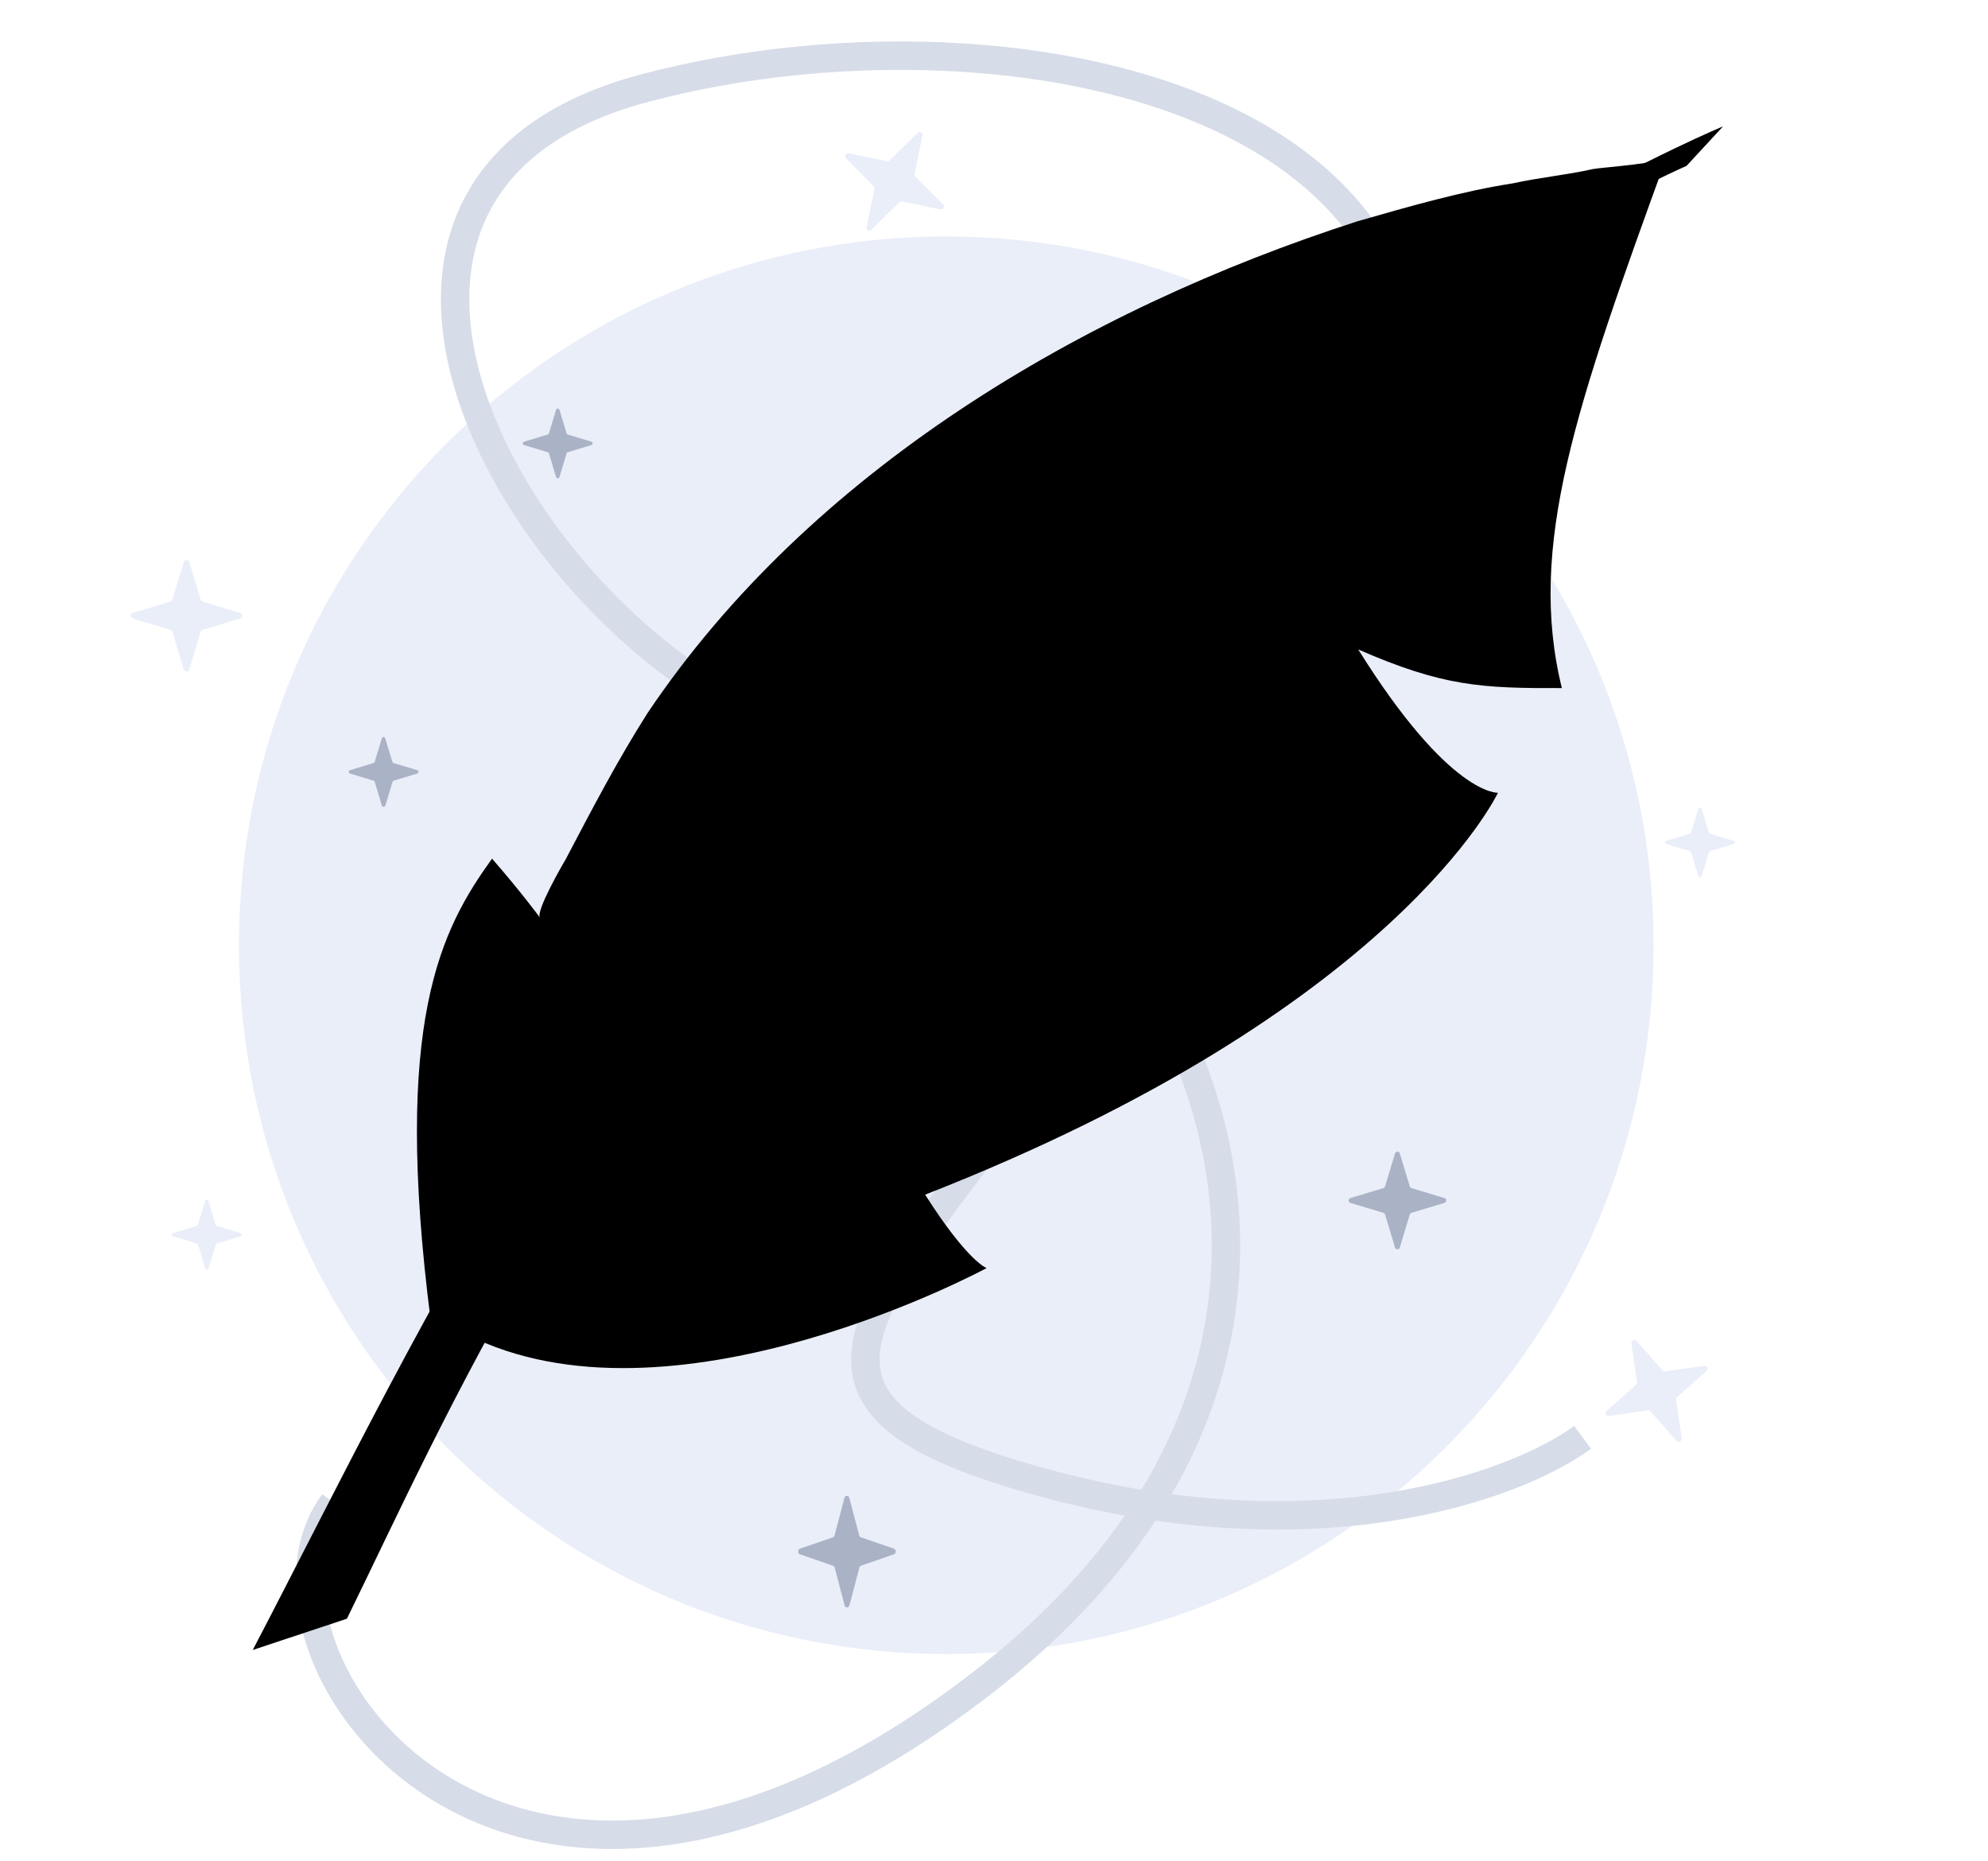
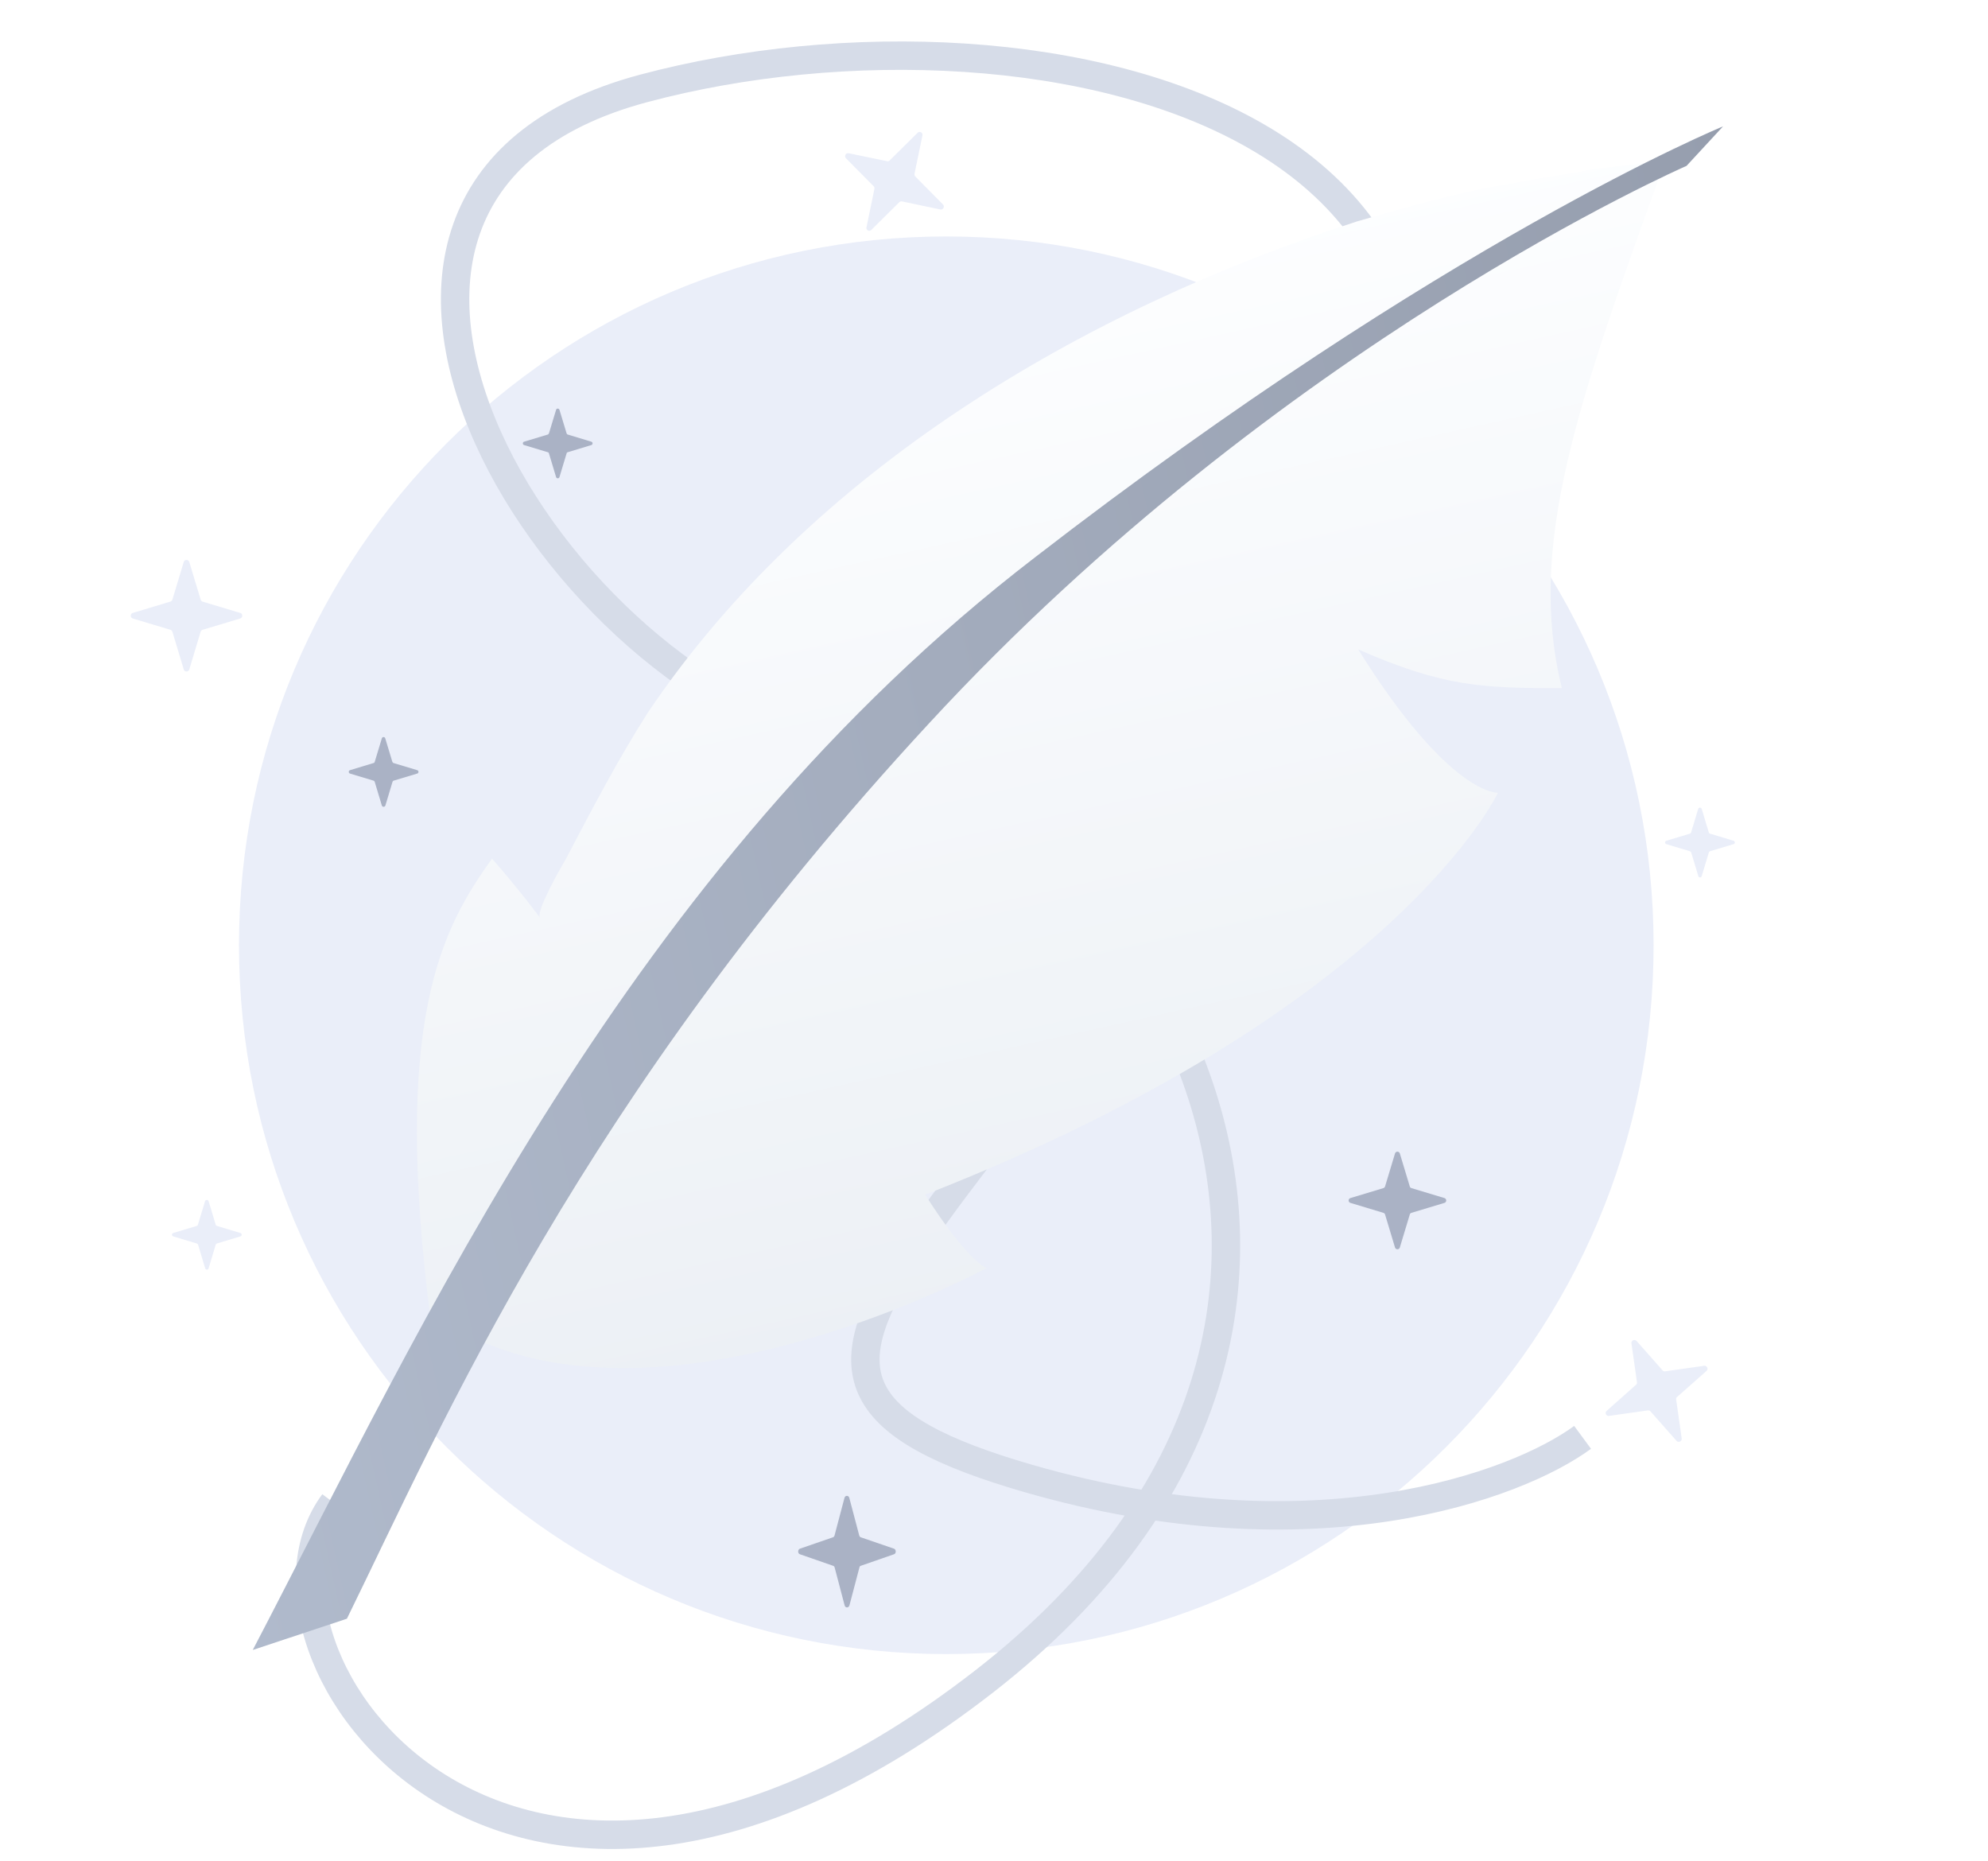
<svg xmlns="http://www.w3.org/2000/svg" viewBox="0 0 140 131">
+   <defs>
+     <linearGradient id="g1" gradientUnits="userSpaceOnUse" x1="66.74" y1="19.99" x2="82.15" y2="89.59">
+       <stop offset="0" stop-color="#fdfeff" stop-opacity="1" />
+       <stop offset="1" stop-color="#ecf0f5" stop-opacity="1" />
+     </linearGradient>
+     <linearGradient id="g2" gradientUnits="userSpaceOnUse" x1="8.85" y1="75.99" x2="130.26" y2="49.12">
+       <stop offset="0" stop-color="#b0bacc" stop-opacity="1" />
+       <stop offset="1" stop-color="#969eae" stop-opacity="1" />
+     </linearGradient>
+   </defs>
  <path d="M66.64,116.47C94.15,116.47 116.45,94.17 116.45,66.56C116.45,38.95 94.05,16.65 66.64,16.65C39.13,16.65 16.83,38.95 16.83,66.56C16.83,94.17 39.13,116.47 66.64,116.47Z" transform="matrix(1 0 0 1 0 0)" fill="#eaeef9" fill-opacity="1" />
-   <path d="M23.5,105.81C15.75,116.23 35.61,144.57 69.29,118.41C102.97,92.24 79.71,56.14 59.6,52.51C39.49,48.87 17.2,13.75 45.31,6.23C73.41,-1.28 116.78,8.66 92.31,48.63C67.84,88.61 47.24,96.84 72.44,104.11C92.6,109.93 106.84,104.6 111.45,101.21" transform="matrix(1 0 0 1 0 0)" fill="#000000" fill-opacity="0" stroke="#d6dce8" stroke-width="2" stroke-opacity="1" />
-   <path d="M30.34,93.05C27.61,71.83 31.09,65.42 34.65,60.46C36.63,62.72 38.03,64.62 38.03,64.62C37.69,64.2 39.64,60.83 39.82,60.54C41.72,56.93 43.44,53.61 45.62,50.18C57.07,33.18 76.14,21.85 95.6,15.58C99.29,14.52 102.98,13.46 106.54,12.91C108.4,12.5 110.33,12.32 112.2,11.9C112.67,11.8 117.5,11.47 117.39,11C110.99,28.6 107.53,38.44 109.99,48.45C104.35,48.47 101.62,48.34 95.65,45.73C102.11,56.08 105.49,55.82 105.49,55.82C105.49,55.82 98.33,71.14 65.15,84.12C68.16,88.85 69.48,89.29 69.48,89.29C69.48,89.29 48.02,100.91 33.56,94.3C30.34,93.05 30.34,93.05 30.34,93.05Z" transform="matrix(1 0 0 1 0 0)" fill="#000000" fill-opacity="1" />
-   <path d="M17.8,116.18C29.69,93.44 44.16,61.3 72.88,39.25C101.78,16.91 121.34,8.9 121.34,8.9L118.77,11.68C118.77,11.68 90.13,24.15 65.41,50.95C40.87,77.48 31.19,100.22 24.43,113.98C17.8,116.18 17.8,116.18 17.8,116.18Z" transform="matrix(1 0 0 1 0 0)" fill="#000000" fill-opacity="1" />
+   <path d="M23.5,105.81C15.75,116.23 35.61,144.57 69.29,118.41C102.97,92.24 79.71,56.14 59.6,52.51C39.49,48.87 17.2,13.75 45.31,6.23C73.41,-1.28 116.78,8.66 92.31,48.63C67.84,88.61 47.24,96.84 72.44,104.11C92.6,109.93 106.84,104.6 111.45,101.21" transform="matrix(1 0 0 1 0 0)" fill="#000000" fill-opacity="0" stroke="#d6dce8" stroke-opacity="1" stroke-width="2" />
+   <path d="M30.34,93.05C27.61,71.83 31.09,65.42 34.65,60.46C36.63,62.72 38.03,64.62 38.03,64.62C37.69,64.2 39.64,60.83 39.82,60.54C41.72,56.93 43.44,53.61 45.62,50.18C57.07,33.18 76.14,21.85 95.6,15.58C99.29,14.52 102.98,13.46 106.54,12.91C108.4,12.5 110.33,12.32 112.2,11.9C112.67,11.8 117.5,11.47 117.39,11C110.99,28.6 107.53,38.44 109.99,48.45C104.35,48.47 101.62,48.34 95.65,45.73C102.11,56.08 105.49,55.82 105.49,55.82C105.49,55.82 98.33,71.14 65.15,84.12C68.16,88.85 69.48,89.29 69.48,89.29C69.48,89.29 48.02,100.91 33.56,94.3C30.34,93.05 30.34,93.05 30.34,93.05Z" transform="matrix(1 0 0 1 0 0)" fill="url(#g1)" fill-opacity="1" />
+   <path d="M17.8,116.18C29.69,93.44 44.16,61.3 72.88,39.25C101.78,16.91 121.34,8.9 121.34,8.9L118.77,11.68C118.77,11.68 90.13,24.15 65.41,50.95C40.87,77.48 31.19,100.22 24.43,113.98C17.8,116.18 17.8,116.18 17.8,116.18Z" transform="matrix(1 0 0 1 0 0)" fill="url(#g2)" fill-opacity="1" />
  <path d="M14.26,44.35L16.92,43.55C17.11,43.49 17.11,43.21 16.92,43.16L14.26,42.36C14.2,42.34 14.15,42.29 14.13,42.22L13.33,39.57C13.27,39.38 12.99,39.38 12.94,39.57L12.14,42.22C12.12,42.29 12.07,42.34 12,42.36L9.35,43.16C9.16,43.21 9.16,43.49 9.35,43.55L12.01,44.35C12.07,44.37 12.12,44.42 12.14,44.48L12.94,47.14C13,47.33 13.28,47.33 13.33,47.14L14.13,44.48C14.15,44.42 14.2,44.37 14.26,44.35Z" transform="matrix(1 0 0 1 0 0)" fill="#eaeef9" fill-opacity="1" />
  <path d="M63.51,14.18L66.22,14.75C66.42,14.79 66.55,14.54 66.41,14.4L64.46,12.43C64.41,12.38 64.39,12.32 64.4,12.25L64.96,9.54C65.01,9.34 64.76,9.21 64.62,9.35L62.65,11.3C62.6,11.35 62.54,11.37 62.47,11.35L59.76,10.79C59.56,10.75 59.43,11 59.57,11.14L61.52,13.11C61.57,13.15 61.59,13.22 61.58,13.29L61.02,16.01C60.97,16.2 61.22,16.34 61.36,16.19L63.33,14.24C63.37,14.19 63.44,14.17 63.51,14.18Z" transform="matrix(1 0 0 1 0 0)" fill="#eaeef9" fill-opacity="1" />
  <path d="M118.1,98.37L120.18,96.53C120.33,96.4 120.21,96.14 120.01,96.17L117.26,96.56C117.19,96.57 117.13,96.55 117.08,96.49L115.25,94.42C115.11,94.27 114.86,94.39 114.89,94.59L115.28,97.33C115.29,97.4 115.26,97.46 115.21,97.51L113.14,99.35C112.99,99.48 113.11,99.73 113.31,99.7L116.05,99.31C116.12,99.3 116.19,99.33 116.23,99.38L118.07,101.46C118.2,101.61 118.46,101.49 118.43,101.29L118.04,98.55C118.02,98.48 118.05,98.41 118.1,98.37Z" transform="matrix(1 0 0 1 0 0)" fill="#eaeef9" fill-opacity="1" />
  <path d="M99.4,85.4L101.72,84.7C101.89,84.65 101.89,84.41 101.72,84.36L99.4,83.66C99.34,83.64 99.29,83.6 99.28,83.54L98.58,81.22C98.53,81.05 98.29,81.05 98.24,81.22L97.54,83.54C97.52,83.6 97.48,83.64 97.42,83.66L95.1,84.36C94.93,84.41 94.93,84.65 95.1,84.7L97.42,85.4C97.48,85.42 97.53,85.46 97.54,85.52L98.24,87.84C98.29,88.01 98.53,88.01 98.58,87.84L99.28,85.52C99.29,85.46 99.34,85.42 99.4,85.4Z" transform="matrix(1 0 0 1 0 0)" fill="#aab2c5" fill-opacity="1" />
  <path d="M60.63,110.25L62.96,109.44C63.12,109.39 63.12,109.11 62.96,109.05L60.63,108.25C60.57,108.24 60.53,108.18 60.51,108.12L59.81,105.47C59.76,105.28 59.52,105.28 59.47,105.47L58.77,108.12C58.75,108.18 58.71,108.24 58.65,108.25L56.33,109.05C56.17,109.11 56.17,109.39 56.33,109.44L58.66,110.25C58.72,110.26 58.76,110.31 58.78,110.38L59.48,113.04C59.52,113.23 59.77,113.23 59.82,113.04L60.52,110.38C60.53,110.31 60.57,110.26 60.63,110.25Z" transform="matrix(1 0 0 1 0 0)" fill="#aab2c5" fill-opacity="1" />
  <path d="M27.72,54.97L29.38,54.47C29.5,54.44 29.5,54.26 29.38,54.23L27.72,53.73C27.68,53.72 27.65,53.69 27.63,53.64L27.13,51.99C27.1,51.87 26.92,51.87 26.89,51.99L26.39,53.64C26.38,53.69 26.35,53.72 26.3,53.73L24.65,54.23C24.53,54.26 24.53,54.44 24.65,54.47L26.31,54.97C26.35,54.98 26.38,55.02 26.39,55.06L26.89,56.72C26.93,56.84 27.1,56.84 27.14,56.72L27.64,55.06C27.65,55.02 27.68,54.98 27.72,54.97Z" transform="matrix(1 0 0 1 0 0)" fill="#aab2c5" fill-opacity="1" />
  <path d="M120.42,59.94L122.08,59.44C122.2,59.41 122.2,59.24 122.08,59.2L120.42,58.7C120.38,58.69 120.35,58.66 120.34,58.62L119.84,56.96C119.8,56.84 119.63,56.84 119.59,56.96L119.09,58.62C119.08,58.66 119.05,58.69 119.01,58.7L117.35,59.2C117.23,59.24 117.23,59.41 117.35,59.44L119.01,59.94C119.05,59.96 119.08,59.99 119.1,60.03L119.6,61.69C119.63,61.81 119.81,61.81 119.84,61.69L120.34,60.03C120.35,59.99 120.38,59.96 120.42,59.94Z" transform="matrix(1 0 0 1 0 0)" fill="#eaeef9" fill-opacity="1" />
  <path d="M39.99,31.84L41.64,31.34C41.76,31.31 41.76,31.13 41.64,31.1L39.99,30.6C39.94,30.59 39.91,30.55 39.9,30.51L39.4,28.86C39.36,28.74 39.19,28.74 39.16,28.86L38.66,30.51C38.64,30.55 38.61,30.59 38.57,30.6L36.91,31.1C36.79,31.13 36.79,31.31 36.91,31.34L38.57,31.84C38.62,31.85 38.65,31.88 38.66,31.93L39.16,33.59C39.19,33.71 39.37,33.71 39.4,33.59L39.9,31.93C39.91,31.88 39.94,31.85 39.99,31.84Z" transform="matrix(1 0 0 1 0 0)" fill="#aab2c5" fill-opacity="1" />
  <path d="M15.27,87.56L16.93,87.06C17.05,87.03 17.05,86.85 16.93,86.82L15.27,86.32C15.23,86.31 15.2,86.28 15.19,86.23L14.69,84.58C14.65,84.46 14.48,84.46 14.44,84.58L13.94,86.23C13.93,86.28 13.9,86.31 13.86,86.32L12.2,86.82C12.08,86.85 12.08,87.03 12.2,87.06L13.86,87.56C13.91,87.58 13.94,87.61 13.95,87.65L14.45,89.31C14.48,89.43 14.66,89.43 14.69,89.31L15.19,87.65C15.2,87.61 15.23,87.58 15.27,87.56Z" transform="matrix(1 0 0 1 0 0)" fill="#eaeef9" fill-opacity="1" />
</svg>
